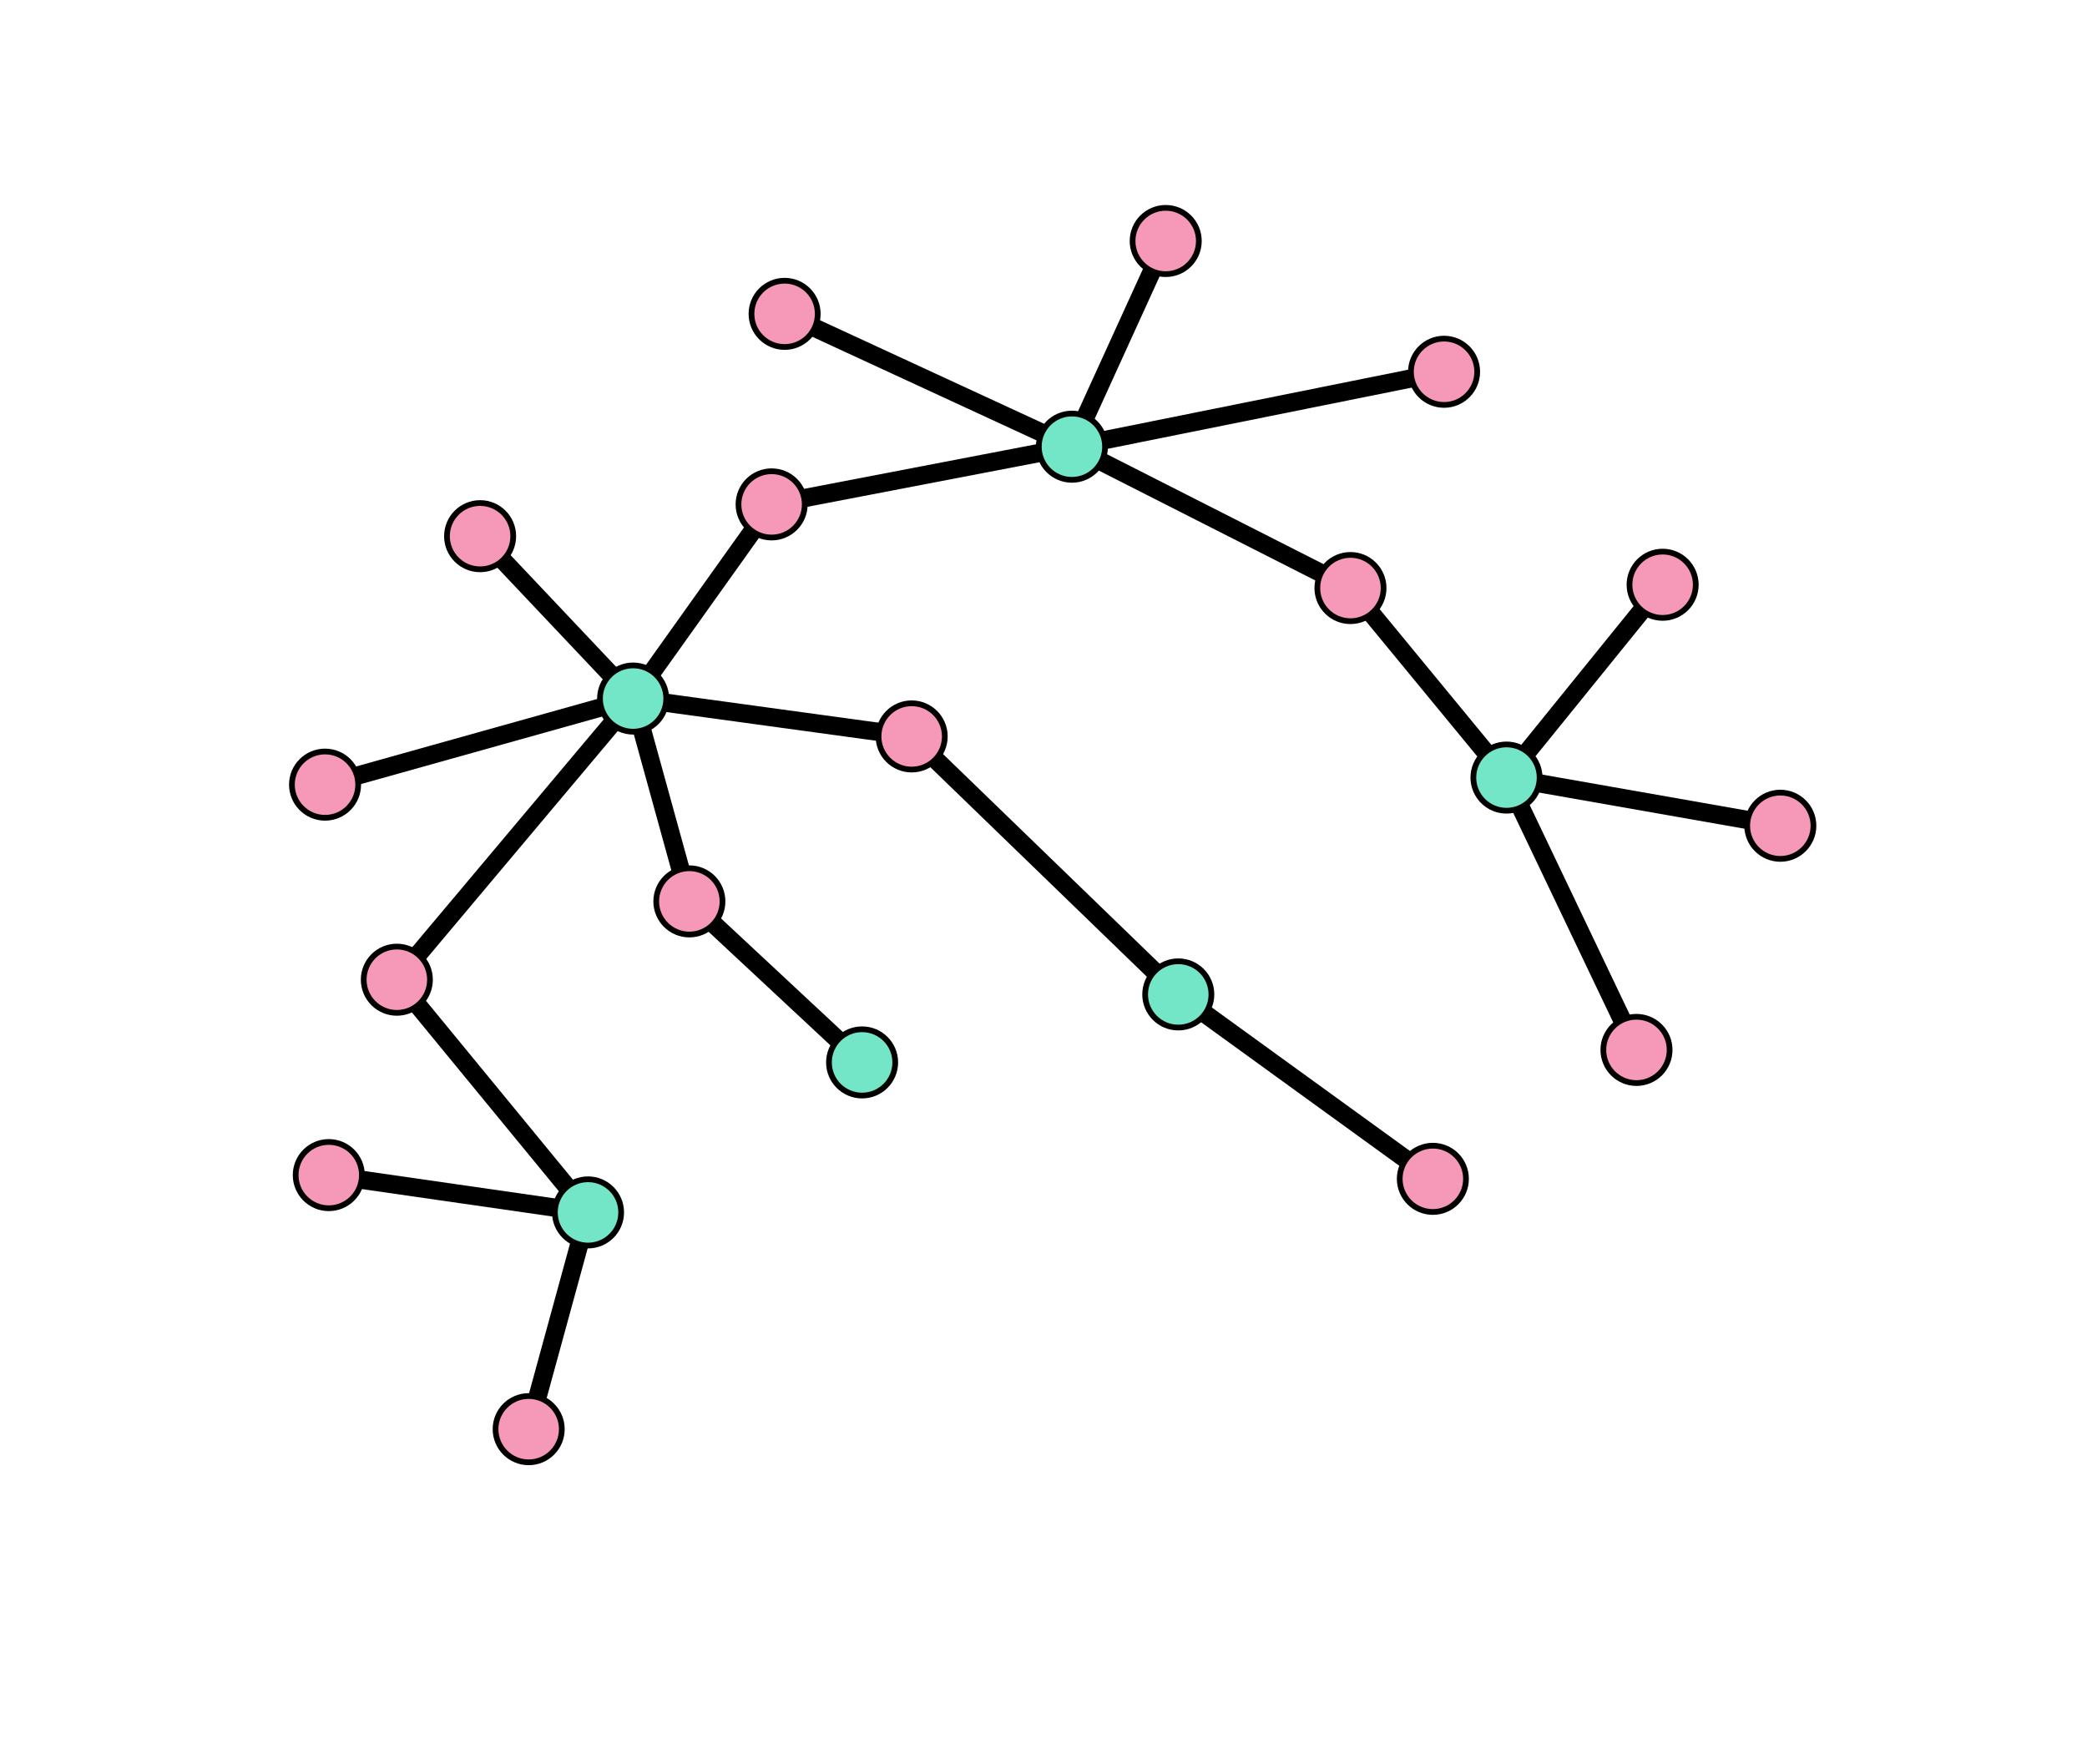
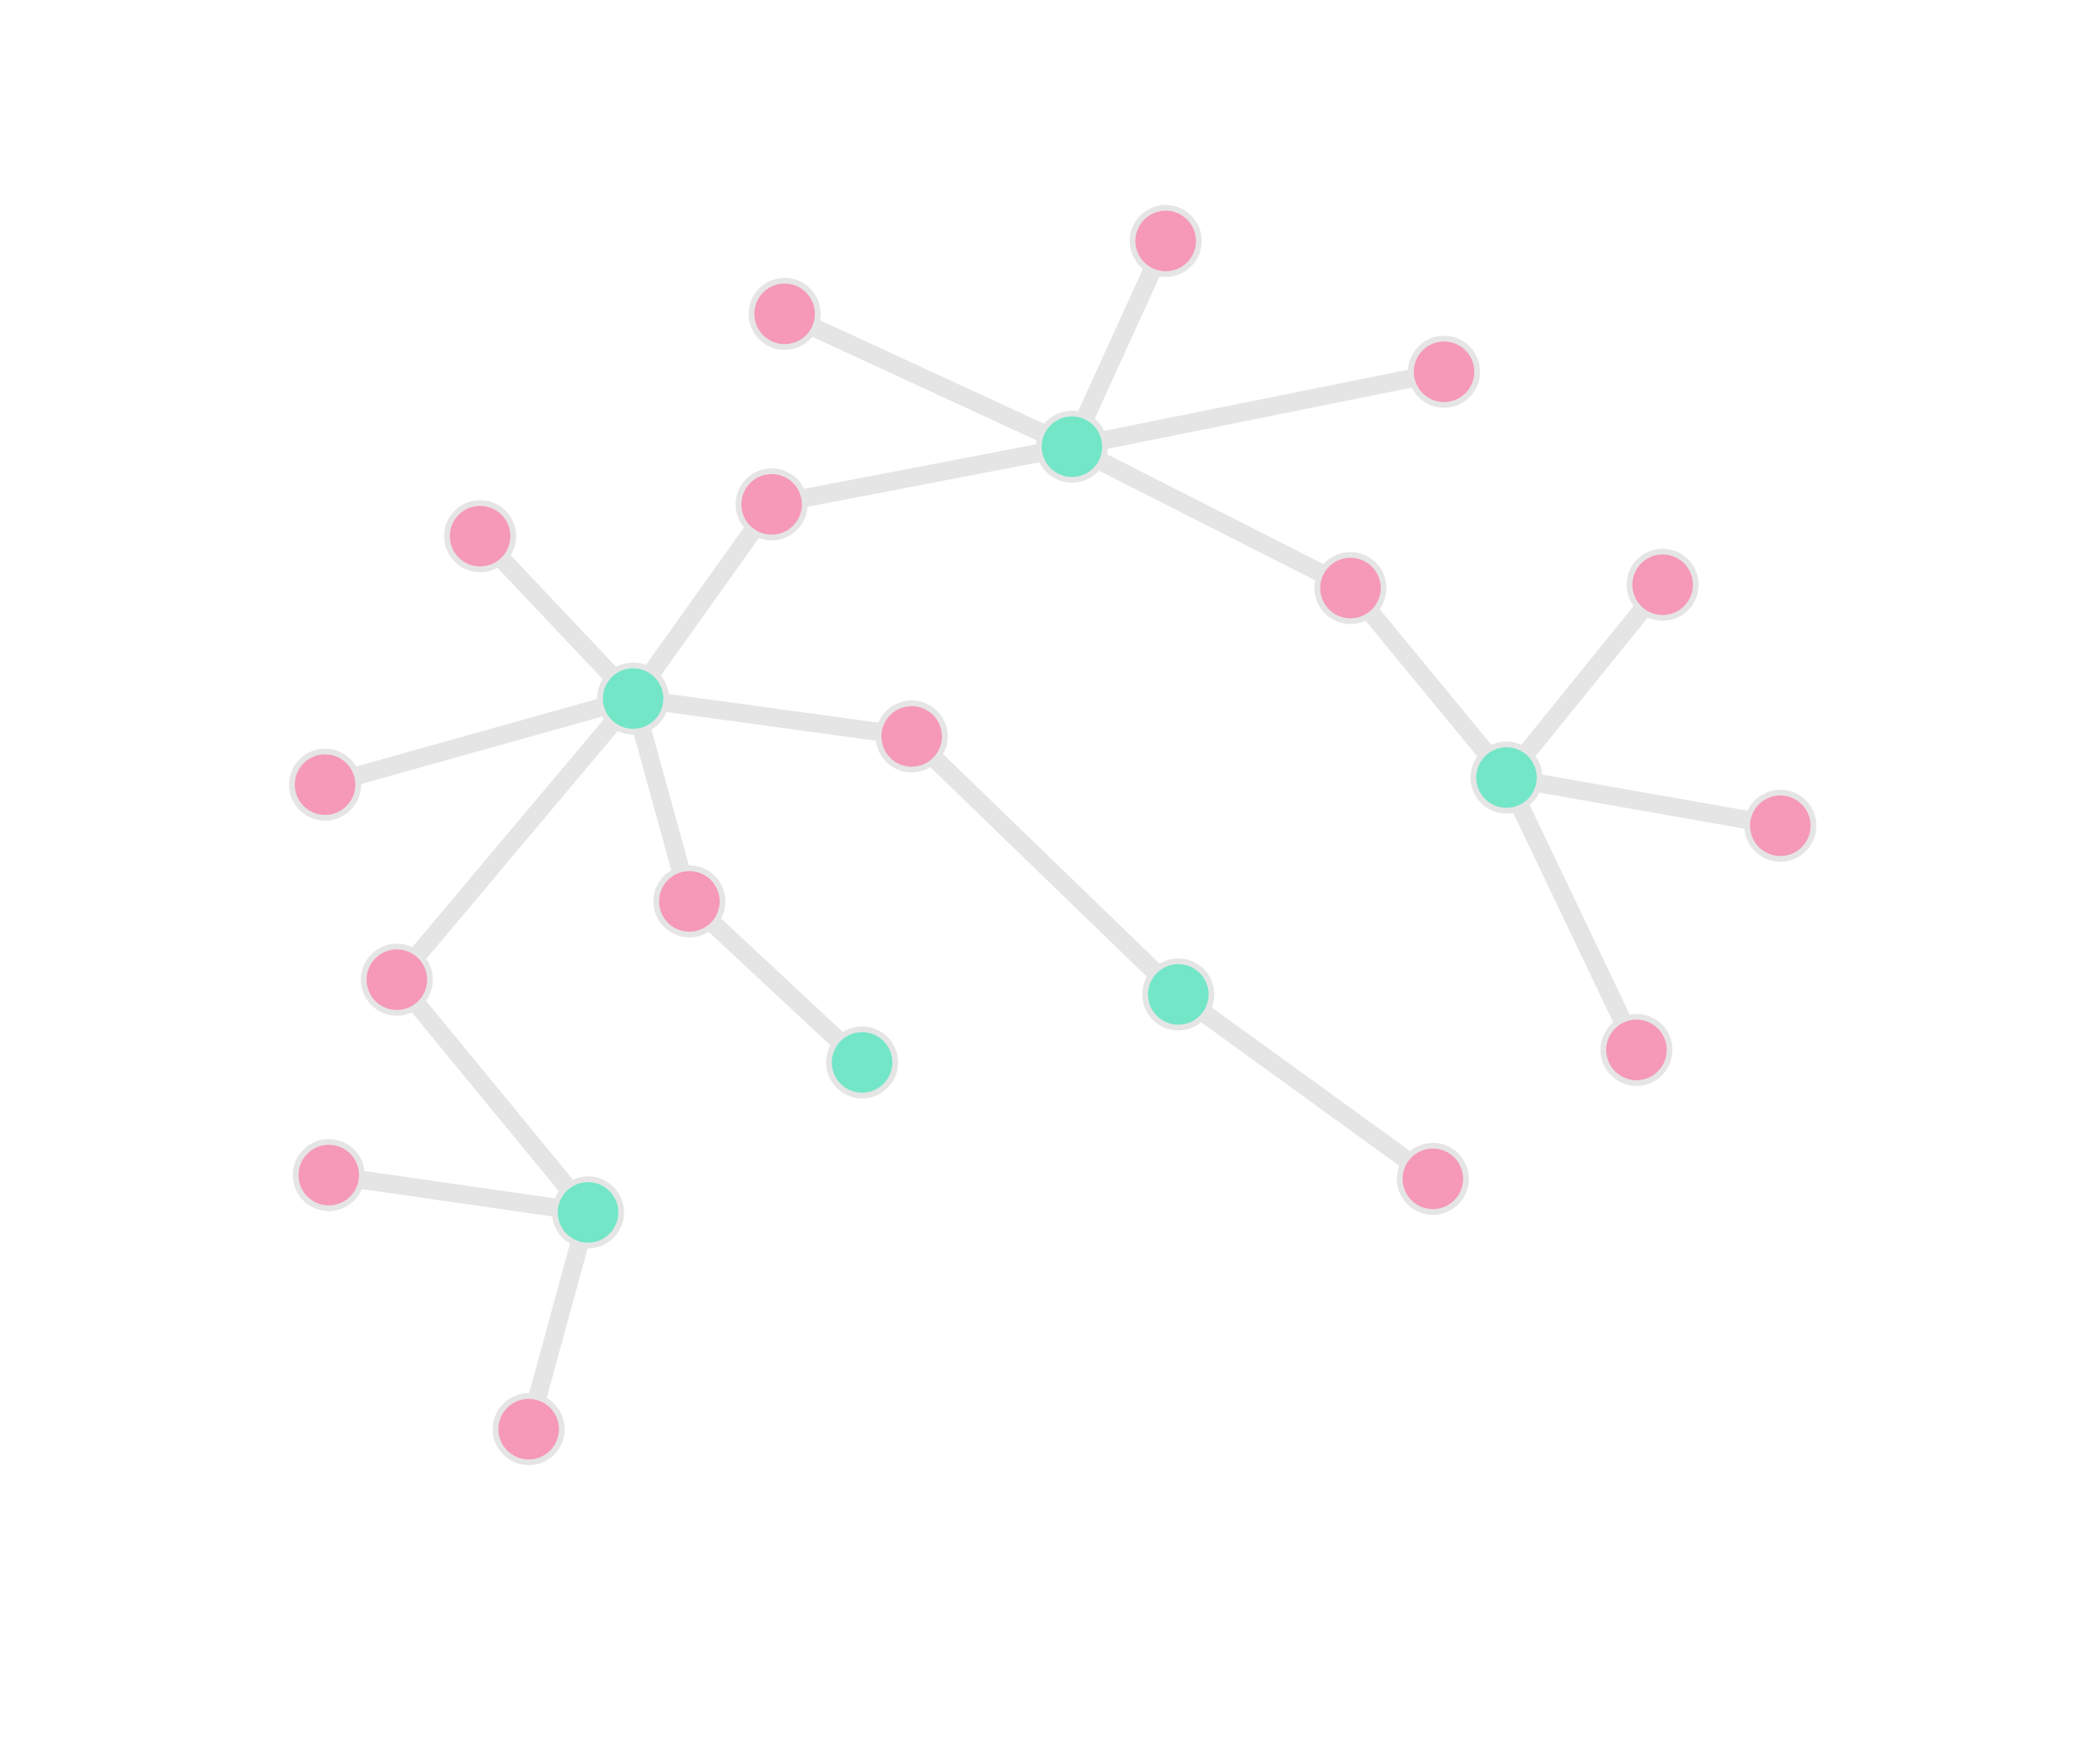
<svg xmlns="http://www.w3.org/2000/svg" width="400mm" height="338mm" version="1.1" id="svg778">
  <defs id="defs704" />
  <g id="g3822" transform="translate(-1105.472,-39.79631)">
-     <path style="fill:none;stroke:#000000;stroke-width:13.228;stroke-linecap:butt;stroke-linejoin:miter;stroke-opacity:1;stroke-dasharray:none" d="M 1340.94,608.167 1564.262,545.639 1453.26,428.183" id="path709" />
-     <path style="fill:none;stroke:#000000;stroke-width:13.228;stroke-linecap:butt;stroke-linejoin:miter;stroke-opacity:1;stroke-dasharray:none" d="M 1564.262,545.639 1664.432,405.156 1881.976,363.365 1672.838,266.742" id="path711" />
-     <path style="fill:none;stroke:#000000;stroke-width:13.228;stroke-linecap:butt;stroke-linejoin:miter;stroke-opacity:1;stroke-dasharray:none" d="m 1949.908,214.367 -67.932,148.998 269.568,-54.27" id="path713" />
-     <path style="fill:none;stroke:#000000;stroke-width:13.228;stroke-linecap:butt;stroke-linejoin:miter;stroke-opacity:1;stroke-dasharray:none" d="M 1881.976,363.365 2083.738,465.764 2196.772,603.043 2309.876,463.368" id="path715" />
-     <path style="fill:none;stroke:#000000;stroke-width:13.228;stroke-linecap:butt;stroke-linejoin:miter;stroke-opacity:1;stroke-dasharray:none" d="m 2395.132,637.939 -198.359,-34.896 94.158,197.287" id="path717" />
-     <path style="fill:none;stroke:#000000;stroke-width:13.228;stroke-linecap:butt;stroke-linejoin:miter;stroke-opacity:1;stroke-dasharray:none" d="M 2143.425,893.705 1958.987,760.119 1765.882,573.238 l -201.62,-27.599 40.587,147.095 125.123,116.642" id="path719" />
-     <path style="fill:none;stroke:#000000;stroke-width:13.228;stroke-linecap:butt;stroke-linejoin:miter;stroke-opacity:1;stroke-dasharray:none" d="m 1564.096,545.807 -171.152,203.658 138.493,168.561 -187.791,-27.027" id="path721" />
-     <path style="fill:none;stroke:#000000;stroke-width:13.228;stroke-linecap:butt;stroke-linejoin:miter;stroke-opacity:1;stroke-dasharray:none" d="m 1531.438,918.026 -42.992,157.016" id="path723" />
-     <circle style="fill:#f698b8;fill-opacity:1;stroke:#000000;stroke-width:4.157;stroke-linecap:butt;stroke-linejoin:round;stroke-miterlimit:10;stroke-dasharray:none;stroke-opacity:1" id="path395-5-3-3-35-2-28-0-6" cx="1392.944" cy="749.465" r="24.005" />
-     <circle style="fill:#f698b8;fill-opacity:1;stroke:#000000;stroke-width:4.157;stroke-linecap:butt;stroke-linejoin:round;stroke-miterlimit:10;stroke-dasharray:none;stroke-opacity:1" id="path395-5-3-3-35-2-28-0-2" cx="1604.849" cy="692.734" r="24.005" />
-     <circle style="fill:#f698b8;fill-opacity:1;stroke:#000000;stroke-width:4.157;stroke-linecap:butt;stroke-linejoin:round;stroke-miterlimit:10;stroke-dasharray:none;stroke-opacity:1" id="path395-5-3-3-35-2-28-0-9" cx="1765.882" cy="573.238" r="24.005" />
-     <circle style="fill:#f698b8;fill-opacity:1;stroke:#000000;stroke-width:4.157;stroke-linecap:butt;stroke-linejoin:round;stroke-miterlimit:10;stroke-dasharray:none;stroke-opacity:1" id="path395-5-3-3-35-2-28-0-1" cx="1664.432" cy="405.156" r="24.005" />
-     <circle style="fill:#f698b8;fill-opacity:1;stroke:#000000;stroke-width:4.157;stroke-linecap:butt;stroke-linejoin:round;stroke-miterlimit:10;stroke-dasharray:none;stroke-opacity:1" id="path395-5-3-3-35-2-28-0-27" cx="2083.738" cy="465.764" r="24.005" />
-     <circle style="fill:#73e6c8;fill-opacity:1;stroke:#000000;stroke-width:4.157;stroke-linecap:butt;stroke-linejoin:round;stroke-miterlimit:10;stroke-dasharray:none;stroke-opacity:1" id="path395-5-3-3-35-2-0-7" cx="1564.096" cy="545.807" r="24.005" />
-     <circle style="fill:#73e6c8;fill-opacity:1;stroke:#000000;stroke-width:4.157;stroke-linecap:butt;stroke-linejoin:round;stroke-miterlimit:10;stroke-dasharray:none;stroke-opacity:1" id="path395-5-3-3-35-2-0-7-3" cx="1531.438" cy="918.026" r="24.005" />
-     <circle style="fill:#73e6c8;fill-opacity:1;stroke:#000000;stroke-width:4.157;stroke-linecap:butt;stroke-linejoin:round;stroke-miterlimit:10;stroke-dasharray:none;stroke-opacity:1" id="path395-5-3-3-35-2-0-7-6" cx="1729.972" cy="809.376" r="24.005" />
-     <circle style="fill:#73e6c8;fill-opacity:1;stroke:#000000;stroke-width:4.157;stroke-linecap:butt;stroke-linejoin:round;stroke-miterlimit:10;stroke-dasharray:none;stroke-opacity:1" id="path395-5-3-3-35-2-0-7-7" cx="1959.011" cy="760.12" r="24.005" />
-     <circle style="fill:#73e6c8;fill-opacity:1;stroke:#000000;stroke-width:4.157;stroke-linecap:butt;stroke-linejoin:round;stroke-miterlimit:10;stroke-dasharray:none;stroke-opacity:1" id="path395-5-3-3-35-2-0-7-5" cx="1881.976" cy="363.365" r="24.005" />
-     <circle style="fill:#73e6c8;fill-opacity:1;stroke:#000000;stroke-width:4.157;stroke-linecap:butt;stroke-linejoin:round;stroke-miterlimit:10;stroke-dasharray:none;stroke-opacity:1" id="path395-5-3-3-35-2-0-7-35" cx="2196.772" cy="603.043" r="24.005" />
-     <circle style="fill:#f698b8;fill-opacity:1;stroke:#000000;stroke-width:4.157;stroke-linecap:butt;stroke-linejoin:round;stroke-miterlimit:10;stroke-dasharray:none;stroke-opacity:1" id="path395-5-3-3-35-2-28-0" cx="1453.26" cy="428.183" r="24.005" />
-     <circle style="fill:#f698b8;fill-opacity:1;stroke:#000000;stroke-width:4.157;stroke-linecap:butt;stroke-linejoin:round;stroke-miterlimit:10;stroke-dasharray:none;stroke-opacity:1" id="path395-5-3-3-35-2-28-0-0" cx="1340.94" cy="608.167" r="24.005" />
-     <circle style="fill:#f698b8;fill-opacity:1;stroke:#000000;stroke-width:4.157;stroke-linecap:butt;stroke-linejoin:round;stroke-miterlimit:10;stroke-dasharray:none;stroke-opacity:1" id="path395-5-3-3-35-2-28-0-93" cx="1343.646" cy="890.999" r="24.005" />
-     <circle style="fill:#f698b8;fill-opacity:1;stroke:#000000;stroke-width:4.157;stroke-linecap:butt;stroke-linejoin:round;stroke-miterlimit:10;stroke-dasharray:none;stroke-opacity:1" id="path395-5-3-3-35-2-28-0-60" cx="1488.445" cy="1075.043" r="24.005" />
-     <circle style="fill:#f698b8;fill-opacity:1;stroke:#000000;stroke-width:4.157;stroke-linecap:butt;stroke-linejoin:round;stroke-miterlimit:10;stroke-dasharray:none;stroke-opacity:1" id="path395-5-3-3-35-2-28-0-62" cx="2143.425" cy="893.705" r="24.005" />
-     <circle style="fill:#f698b8;fill-opacity:1;stroke:#000000;stroke-width:4.157;stroke-linecap:butt;stroke-linejoin:round;stroke-miterlimit:10;stroke-dasharray:none;stroke-opacity:1" id="path395-5-3-3-35-2-28-0-61" cx="1673.842" cy="267.144" r="24.005" />
-     <circle style="fill:#f698b8;fill-opacity:1;stroke:#000000;stroke-width:4.157;stroke-linecap:butt;stroke-linejoin:round;stroke-miterlimit:10;stroke-dasharray:none;stroke-opacity:1" id="path395-5-3-3-35-2-28-0-8" cx="1949.908" cy="214.367" r="24.005" />
-     <circle style="fill:#f698b8;fill-opacity:1;stroke:#000000;stroke-width:4.157;stroke-linecap:butt;stroke-linejoin:round;stroke-miterlimit:10;stroke-dasharray:none;stroke-opacity:1" id="path395-5-3-3-35-2-28-0-7" cx="2151.544" cy="309.096" r="24.005" />
-     <circle style="fill:#f698b8;fill-opacity:1;stroke:#000000;stroke-width:4.157;stroke-linecap:butt;stroke-linejoin:round;stroke-miterlimit:10;stroke-dasharray:none;stroke-opacity:1" id="path395-5-3-3-35-2-28-0-92" cx="2309.876" cy="463.368" r="24.005" />
-     <circle style="fill:#f698b8;fill-opacity:1;stroke:#000000;stroke-width:4.157;stroke-linecap:butt;stroke-linejoin:round;stroke-miterlimit:10;stroke-dasharray:none;stroke-opacity:1" id="path395-5-3-3-35-2-28-0-02" cx="2395.132" cy="637.939" r="24.005" />
-     <circle style="fill:#f698b8;fill-opacity:1;stroke:#000000;stroke-width:4.157;stroke-linecap:butt;stroke-linejoin:round;stroke-miterlimit:10;stroke-dasharray:none;stroke-opacity:1" id="path395-5-3-3-35-2-28-0-3" cx="2290.93" cy="800.33" r="24.005" />
+     <path style="fill:none;stroke:#e5e5e5;stroke-width:13.228;stroke-linecap:butt;stroke-linejoin:miter;stroke-opacity:1;stroke-dasharray:none" d="M 1340.94,608.167 1564.262,545.639 1453.26,428.183" id="path709" />
+     <path style="fill:none;stroke:#e5e5e5;stroke-width:13.228;stroke-linecap:butt;stroke-linejoin:miter;stroke-opacity:1;stroke-dasharray:none" d="M 1564.262,545.639 1664.432,405.156 1881.976,363.365 1672.838,266.742" id="path711" />
+     <path style="fill:none;stroke:#e5e5e5;stroke-width:13.228;stroke-linecap:butt;stroke-linejoin:miter;stroke-opacity:1;stroke-dasharray:none" d="m 1949.908,214.367 -67.932,148.998 269.568,-54.27" id="path713" />
+     <path style="fill:none;stroke:#e5e5e5;stroke-width:13.228;stroke-linecap:butt;stroke-linejoin:miter;stroke-opacity:1;stroke-dasharray:none" d="M 1881.976,363.365 2083.738,465.764 2196.772,603.043 2309.876,463.368" id="path715" />
+     <path style="fill:none;stroke:#e5e5e5;stroke-width:13.228;stroke-linecap:butt;stroke-linejoin:miter;stroke-opacity:1;stroke-dasharray:none" d="m 2395.132,637.939 -198.359,-34.896 94.158,197.287" id="path717" />
+     <path style="fill:none;stroke:#e5e5e5;stroke-width:13.228;stroke-linecap:butt;stroke-linejoin:miter;stroke-opacity:1;stroke-dasharray:none" d="M 2143.425,893.705 1958.987,760.119 1765.882,573.238 l -201.62,-27.599 40.587,147.095 125.123,116.642" id="path719" />
+     <path style="fill:none;stroke:#e5e5e5;stroke-width:13.228;stroke-linecap:butt;stroke-linejoin:miter;stroke-opacity:1;stroke-dasharray:none" d="m 1564.096,545.807 -171.152,203.658 138.493,168.561 -187.791,-27.027" id="path721" />
+     <path style="fill:none;stroke:#e5e5e5;stroke-width:13.228;stroke-linecap:butt;stroke-linejoin:miter;stroke-opacity:1;stroke-dasharray:none" d="m 1531.438,918.026 -42.992,157.016" id="path723" />
+     <circle style="fill:#f698b8;fill-opacity:1;stroke:#e5e5e5;stroke-width:4.157;stroke-linecap:butt;stroke-linejoin:round;stroke-miterlimit:10;stroke-dasharray:none;stroke-opacity:1" id="path395-5-3-3-35-2-28-0-6" cx="1392.944" cy="749.465" r="24.005" />
+     <circle style="fill:#f698b8;fill-opacity:1;stroke:#e5e5e5;stroke-width:4.157;stroke-linecap:butt;stroke-linejoin:round;stroke-miterlimit:10;stroke-dasharray:none;stroke-opacity:1" id="path395-5-3-3-35-2-28-0-2" cx="1604.849" cy="692.734" r="24.005" />
+     <circle style="fill:#f698b8;fill-opacity:1;stroke:#e5e5e5;stroke-width:4.157;stroke-linecap:butt;stroke-linejoin:round;stroke-miterlimit:10;stroke-dasharray:none;stroke-opacity:1" id="path395-5-3-3-35-2-28-0-9" cx="1765.882" cy="573.238" r="24.005" />
+     <circle style="fill:#f698b8;fill-opacity:1;stroke:#e5e5e5;stroke-width:4.157;stroke-linecap:butt;stroke-linejoin:round;stroke-miterlimit:10;stroke-dasharray:none;stroke-opacity:1" id="path395-5-3-3-35-2-28-0-1" cx="1664.432" cy="405.156" r="24.005" />
+     <circle style="fill:#f698b8;fill-opacity:1;stroke:#e5e5e5;stroke-width:4.157;stroke-linecap:butt;stroke-linejoin:round;stroke-miterlimit:10;stroke-dasharray:none;stroke-opacity:1" id="path395-5-3-3-35-2-28-0-27" cx="2083.738" cy="465.764" r="24.005" />
+     <circle style="fill:#73e6c8;fill-opacity:1;stroke:#e5e5e5;stroke-width:4.157;stroke-linecap:butt;stroke-linejoin:round;stroke-miterlimit:10;stroke-dasharray:none;stroke-opacity:1" id="path395-5-3-3-35-2-0-7" cx="1564.096" cy="545.807" r="24.005" />
+     <circle style="fill:#73e6c8;fill-opacity:1;stroke:#e5e5e5;stroke-width:4.157;stroke-linecap:butt;stroke-linejoin:round;stroke-miterlimit:10;stroke-dasharray:none;stroke-opacity:1" id="path395-5-3-3-35-2-0-7-3" cx="1531.438" cy="918.026" r="24.005" />
+     <circle style="fill:#73e6c8;fill-opacity:1;stroke:#e5e5e5;stroke-width:4.157;stroke-linecap:butt;stroke-linejoin:round;stroke-miterlimit:10;stroke-dasharray:none;stroke-opacity:1" id="path395-5-3-3-35-2-0-7-6" cx="1729.972" cy="809.376" r="24.005" />
+     <circle style="fill:#73e6c8;fill-opacity:1;stroke:#e5e5e5;stroke-width:4.157;stroke-linecap:butt;stroke-linejoin:round;stroke-miterlimit:10;stroke-dasharray:none;stroke-opacity:1" id="path395-5-3-3-35-2-0-7-7" cx="1959.011" cy="760.12" r="24.005" />
+     <circle style="fill:#73e6c8;fill-opacity:1;stroke:#e5e5e5;stroke-width:4.157;stroke-linecap:butt;stroke-linejoin:round;stroke-miterlimit:10;stroke-dasharray:none;stroke-opacity:1" id="path395-5-3-3-35-2-0-7-5" cx="1881.976" cy="363.365" r="24.005" />
+     <circle style="fill:#73e6c8;fill-opacity:1;stroke:#e5e5e5;stroke-width:4.157;stroke-linecap:butt;stroke-linejoin:round;stroke-miterlimit:10;stroke-dasharray:none;stroke-opacity:1" id="path395-5-3-3-35-2-0-7-35" cx="2196.772" cy="603.043" r="24.005" />
+     <circle style="fill:#f698b8;fill-opacity:1;stroke:#e5e5e5;stroke-width:4.157;stroke-linecap:butt;stroke-linejoin:round;stroke-miterlimit:10;stroke-dasharray:none;stroke-opacity:1" id="path395-5-3-3-35-2-28-0" cx="1453.26" cy="428.183" r="24.005" />
+     <circle style="fill:#f698b8;fill-opacity:1;stroke:#e5e5e5;stroke-width:4.157;stroke-linecap:butt;stroke-linejoin:round;stroke-miterlimit:10;stroke-dasharray:none;stroke-opacity:1" id="path395-5-3-3-35-2-28-0-0" cx="1340.94" cy="608.167" r="24.005" />
+     <circle style="fill:#f698b8;fill-opacity:1;stroke:#e5e5e5;stroke-width:4.157;stroke-linecap:butt;stroke-linejoin:round;stroke-miterlimit:10;stroke-dasharray:none;stroke-opacity:1" id="path395-5-3-3-35-2-28-0-93" cx="1343.646" cy="890.999" r="24.005" />
+     <circle style="fill:#f698b8;fill-opacity:1;stroke:#e5e5e5;stroke-width:4.157;stroke-linecap:butt;stroke-linejoin:round;stroke-miterlimit:10;stroke-dasharray:none;stroke-opacity:1" id="path395-5-3-3-35-2-28-0-60" cx="1488.445" cy="1075.043" r="24.005" />
+     <circle style="fill:#f698b8;fill-opacity:1;stroke:#e5e5e5;stroke-width:4.157;stroke-linecap:butt;stroke-linejoin:round;stroke-miterlimit:10;stroke-dasharray:none;stroke-opacity:1" id="path395-5-3-3-35-2-28-0-62" cx="2143.425" cy="893.705" r="24.005" />
+     <circle style="fill:#f698b8;fill-opacity:1;stroke:#e5e5e5;stroke-width:4.157;stroke-linecap:butt;stroke-linejoin:round;stroke-miterlimit:10;stroke-dasharray:none;stroke-opacity:1" id="path395-5-3-3-35-2-28-0-61" cx="1673.842" cy="267.144" r="24.005" />
+     <circle style="fill:#f698b8;fill-opacity:1;stroke:#e5e5e5;stroke-width:4.157;stroke-linecap:butt;stroke-linejoin:round;stroke-miterlimit:10;stroke-dasharray:none;stroke-opacity:1" id="path395-5-3-3-35-2-28-0-8" cx="1949.908" cy="214.367" r="24.005" />
+     <circle style="fill:#f698b8;fill-opacity:1;stroke:#e5e5e5;stroke-width:4.157;stroke-linecap:butt;stroke-linejoin:round;stroke-miterlimit:10;stroke-dasharray:none;stroke-opacity:1" id="path395-5-3-3-35-2-28-0-7" cx="2151.544" cy="309.096" r="24.005" />
+     <circle style="fill:#f698b8;fill-opacity:1;stroke:#e5e5e5;stroke-width:4.157;stroke-linecap:butt;stroke-linejoin:round;stroke-miterlimit:10;stroke-dasharray:none;stroke-opacity:1" id="path395-5-3-3-35-2-28-0-92" cx="2309.876" cy="463.368" r="24.005" />
+     <circle style="fill:#f698b8;fill-opacity:1;stroke:#e5e5e5;stroke-width:4.157;stroke-linecap:butt;stroke-linejoin:round;stroke-miterlimit:10;stroke-dasharray:none;stroke-opacity:1" id="path395-5-3-3-35-2-28-0-02" cx="2395.132" cy="637.939" r="24.005" />
+     <circle style="fill:#f698b8;fill-opacity:1;stroke:#e5e5e5;stroke-width:4.157;stroke-linecap:butt;stroke-linejoin:round;stroke-miterlimit:10;stroke-dasharray:none;stroke-opacity:1" id="path395-5-3-3-35-2-28-0-3" cx="2290.93" cy="800.33" r="24.005" />
  </g>
</svg>
